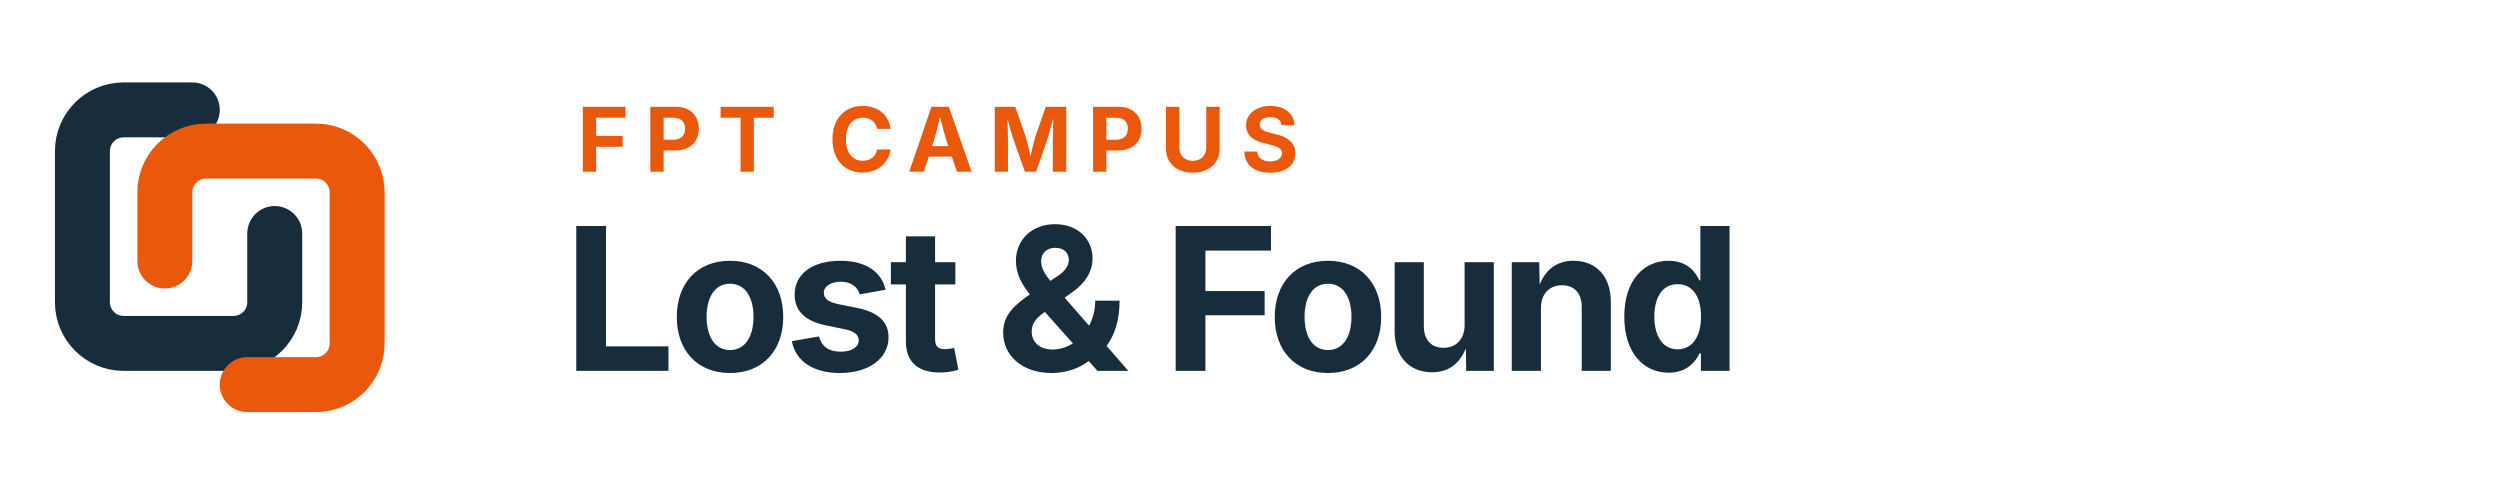
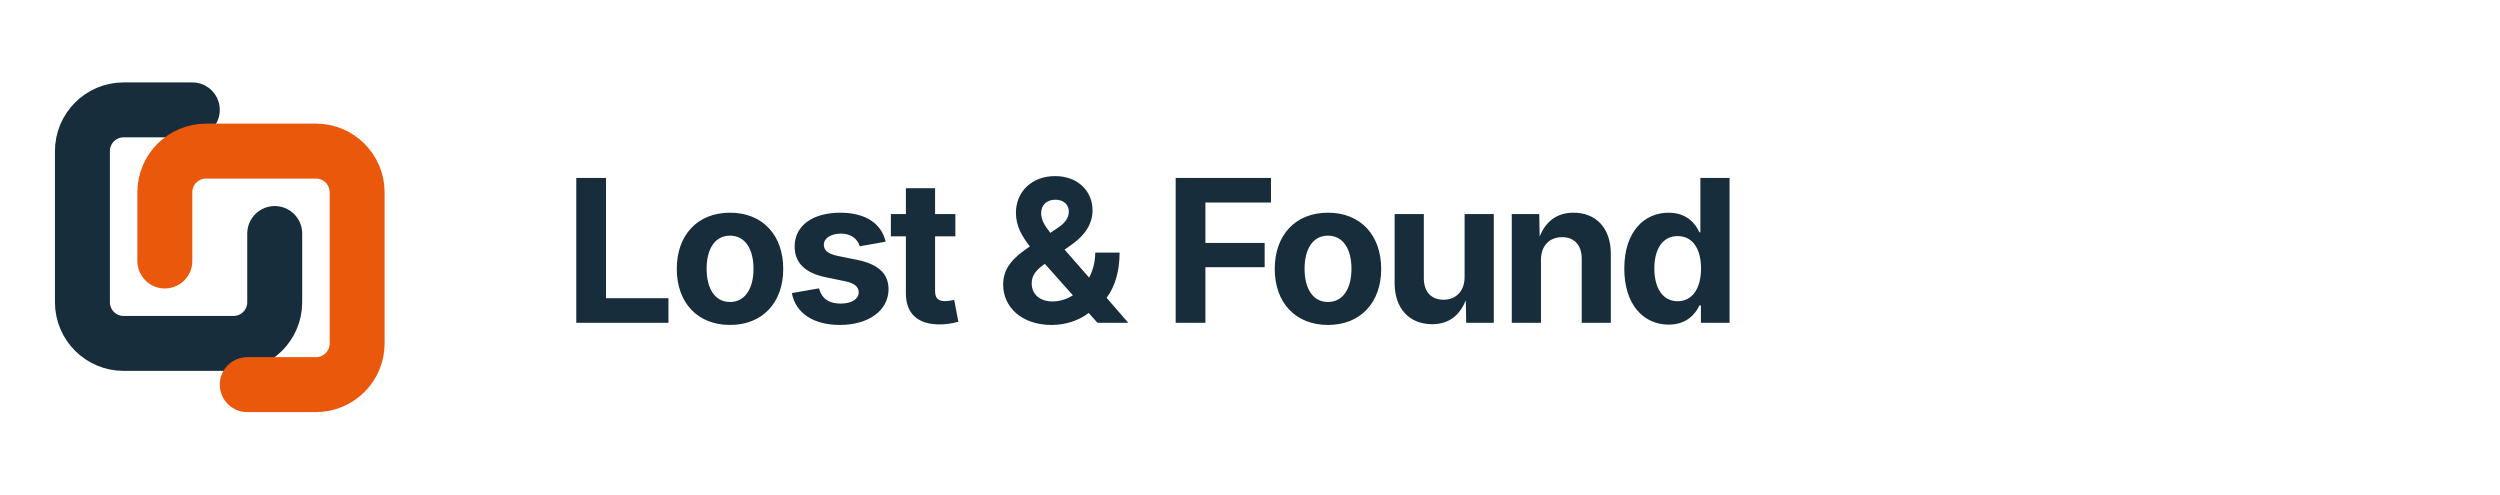
<svg xmlns="http://www.w3.org/2000/svg" viewBox="0 0 364 72" fill="none">
  <g transform="translate(0 4)">
    <path d="M28 12H18a6 6 0 0 0-6 6v22a6 6 0 0 0 6 6h16a6 6 0 0 0 6-6V30" stroke="#172D3B" stroke-width="8" stroke-linecap="round" stroke-linejoin="round" />
    <path d="M36 52h10a6 6 0 0 0 6-6V24a6 6 0 0 0-6-6H30a6 6 0 0 0-6 6v10" stroke="#EA580C" stroke-width="8" stroke-linecap="round" stroke-linejoin="round" />
  </g>
-   <text x="84" y="25" fill="#EA580C" font-family="Inter, Arial, sans-serif" font-size="13" font-weight="700" letter-spacing="2.2">FPT CAMPUS</text>
-   <text x="82" y="54" fill="#172D3B" font-family="Inter, Arial, sans-serif" font-size="29" font-weight="700" letter-spacing="-1">Lost &amp; Found</text>
+   <text x="82" y="47" fill="#172D3B" font-family="Inter, Arial, sans-serif" font-size="29" font-weight="700" letter-spacing="-1">Lost &amp; Found</text>
</svg>
